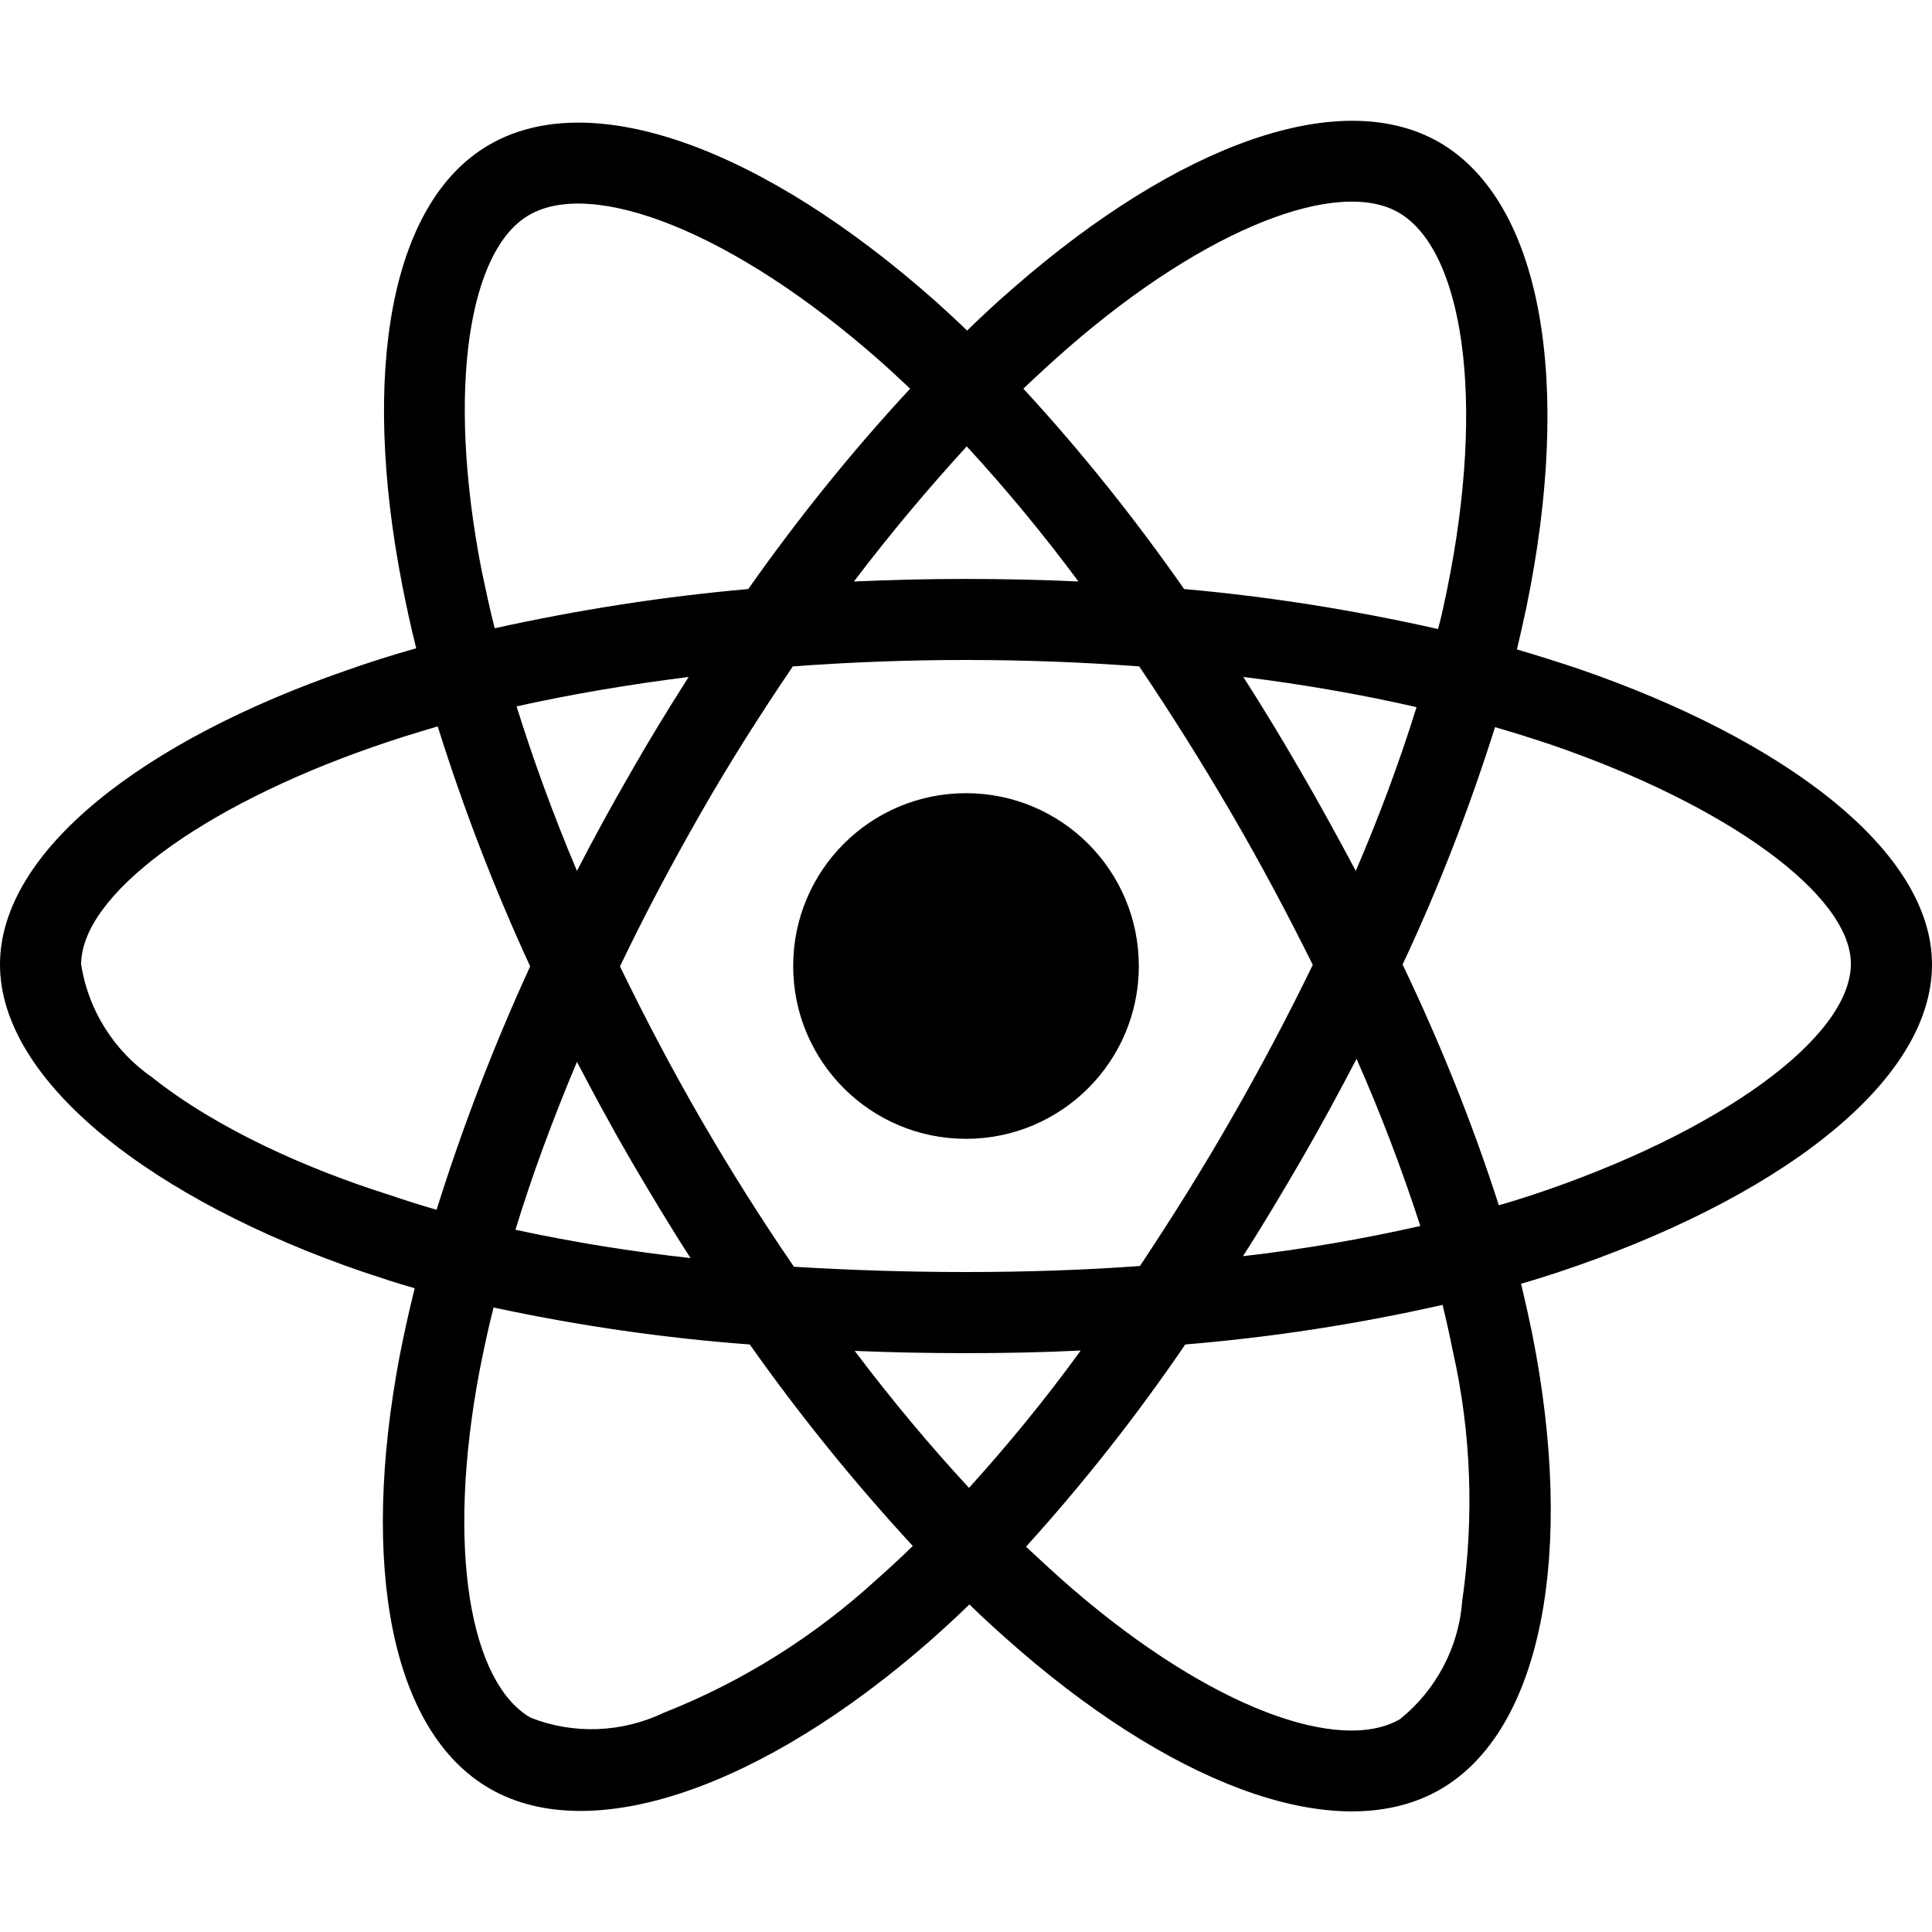
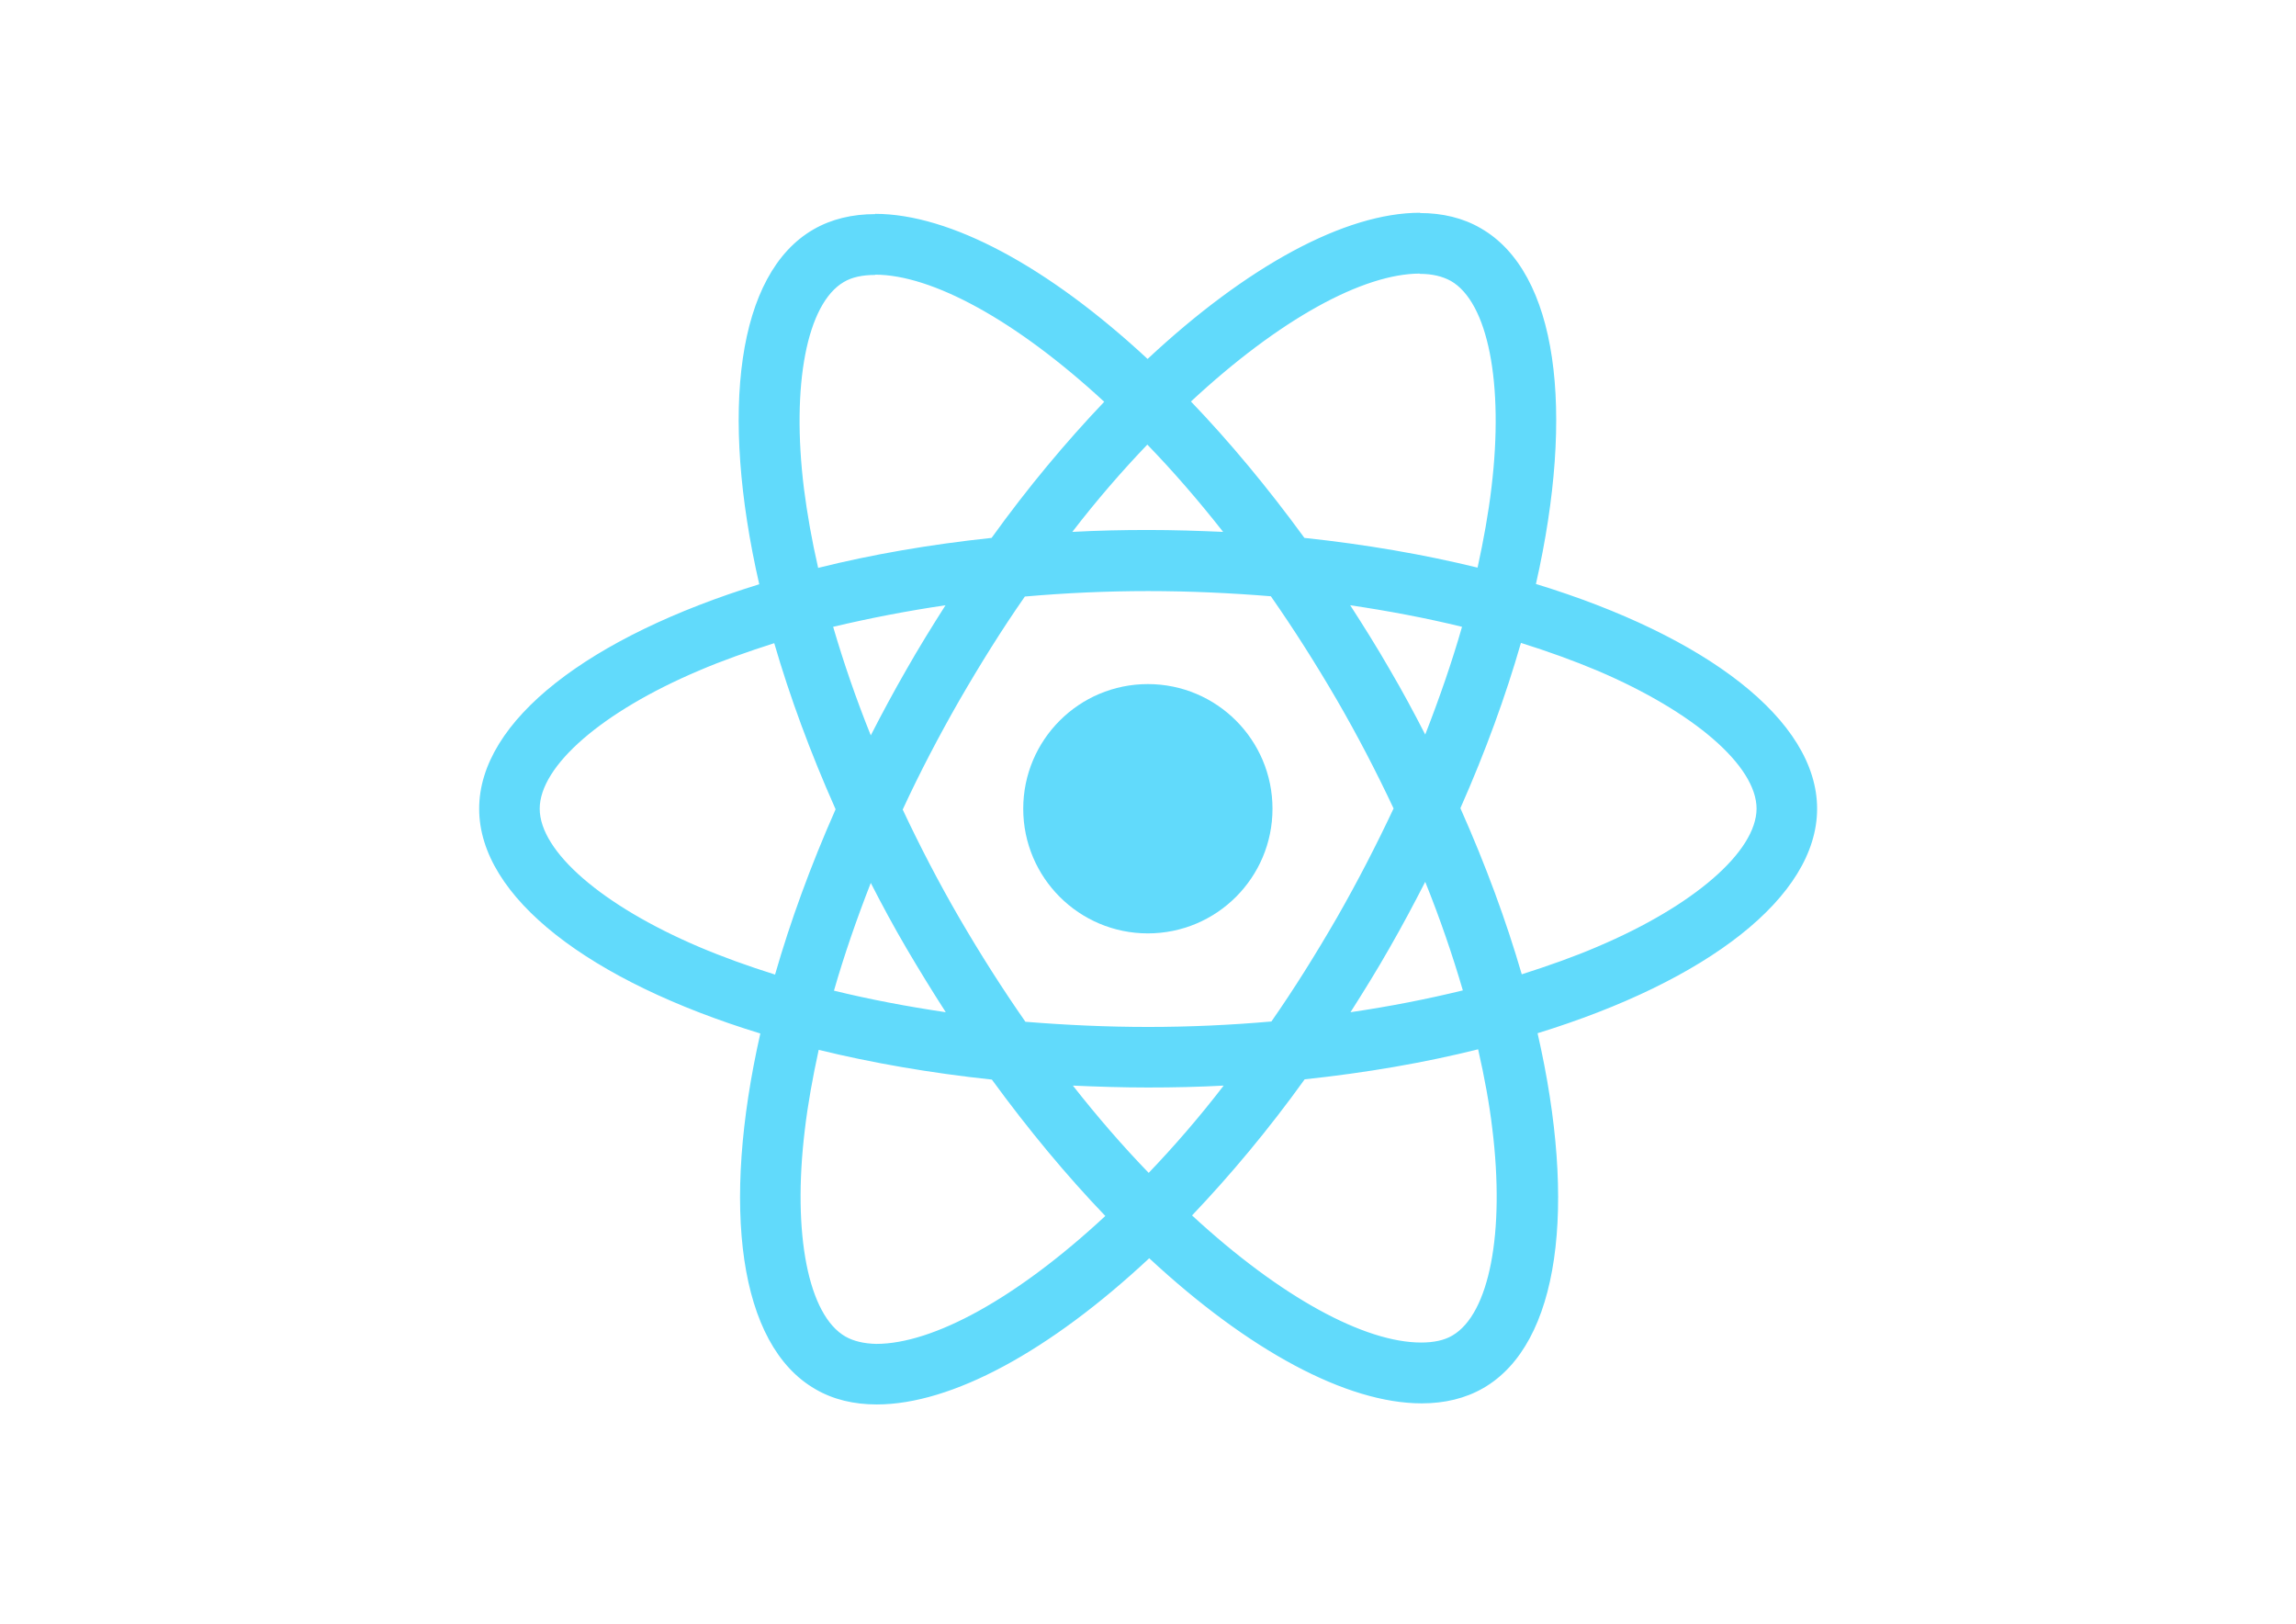
- <svg xmlns="http://www.w3.org/2000/svg" viewBox="0 0 512 512">
-   <path d="M418.2 177.2c-5.4-1.8-10.8-3.5-16.2-5.1.9-3.7 1.7-7.4 2.5-11.1 12.3-59.6 4.2-107.5-23.1-123.3-26.3-15.1-69.2.6-112.6 38.4-4.3 3.7-8.5 7.6-12.5 11.5-2.7-2.6-5.5-5.2-8.3-7.7-45.5-40.4-91.1-57.4-118.4-41.5-26.2 15.2-34 60.3-23 116.7 1.1 5.6 2.3 11.1 3.7 16.7-6.4 1.8-12.7 3.8-18.6 5.9C38.3 196.2 0 225.4 0 255.6c0 31.2 40.8 62.5 96.3 81.5 4.5 1.5 9 3 13.6 4.3-1.5 6-2.8 11.9-4 18-10.5 55.5-2.3 99.5 23.9 114.6 27 15.6 72.4-.4 116.6-39.1 3.5-3.1 7-6.3 10.5-9.7 4.4 4.3 9 8.4 13.6 12.4 42.8 36.8 85.1 51.7 111.2 36.6 27-15.6 35.8-62.9 24.4-120.5-.9-4.4-1.9-8.9-3-13.5 3.2-.9 6.3-1.9 9.4-2.9 57.7-19.1 99.5-50 99.5-81.7 0-30.3-39.4-59.7-93.8-78.4zM282.9 92.3c37.2-32.4 71.9-45.1 87.7-36 16.9 9.7 23.4 48.9 12.8 100.4-.7 3.4-1.4 6.7-2.3 10-22.2-5-44.7-8.6-67.3-10.6-13-18.6-27.2-36.4-42.6-53.1 3.9-3.7 7.7-7.2 11.7-10.7zM167.2 307.5c5.1 8.7 10.3 17.4 15.8 25.9-15.6-1.7-31.1-4.2-46.4-7.5 4.4-14.4 9.9-29.3 16.3-44.5 4.6 8.8 9.3 17.5 14.3 26.1zm-30.3-120.3c14.4-3.2 29.7-5.8 45.6-7.8-5.3 8.3-10.5 16.8-15.4 25.4-4.9 8.5-9.7 17.2-14.2 26-6.3-14.9-11.6-29.5-16-43.6zm27.4 68.9c6.6-13.8 13.8-27.3 21.4-40.6s15.8-26.2 24.4-38.9c15-1.1 30.3-1.7 45.9-1.7s31 .6 45.9 1.7c8.5 12.6 16.6 25.5 24.3 38.7s14.9 26.7 21.7 40.4c-6.7 13.8-13.9 27.4-21.6 40.8-7.6 13.3-15.7 26.2-24.2 39-14.9 1.1-30.4 1.6-46.1 1.6s-30.9-.5-45.6-1.4c-8.7-12.7-16.9-25.7-24.6-39s-14.8-26.8-21.5-40.6zm180.6 51.2c5.1-8.8 9.9-17.7 14.6-26.7 6.4 14.5 12 29.2 16.9 44.3-15.5 3.5-31.2 6.2-47 8 5.4-8.4 10.5-17 15.5-25.6zm14.4-76.5c-4.7-8.8-9.5-17.6-14.5-26.2-4.9-8.5-10-16.9-15.3-25.2 16.1 2 31.5 4.7 45.9 8-4.6 14.8-10 29.2-16.1 43.4zM256.2 118.3c10.5 11.4 20.4 23.4 29.6 35.8-19.8-.9-39.7-.9-59.5 0 9.8-12.9 19.9-24.9 29.9-35.8zM140.2 57c16.8-9.8 54.1 4.2 93.4 39 2.5 2.2 5 4.6 7.6 7-15.5 16.7-29.8 34.5-42.9 53.1-22.6 2-45 5.5-67.2 10.4-1.3-5.1-2.4-10.3-3.5-15.5-9.4-48.4-3.2-84.9 12.6-94zm-24.5 263.6c-4.2-1.2-8.3-2.5-12.4-3.9-21.3-6.7-45.5-17.3-63-31.2-10.1-7-16.9-17.8-18.8-29.9 0-18.3 31.6-41.7 77.2-57.6 5.7-2 11.5-3.8 17.3-5.5 6.8 21.7 15 43 24.5 63.6-9.6 20.9-17.9 42.5-24.8 64.5zm116.6 98c-16.5 15.1-35.6 27.1-56.4 35.3-11.1 5.3-23.9 5.8-35.3 1.3-15.9-9.2-22.5-44.5-13.5-92 1.1-5.6 2.3-11.2 3.7-16.7 22.4 4.8 45 8.1 67.9 9.8 13.2 18.7 27.7 36.6 43.2 53.4-3.2 3.1-6.4 6.1-9.6 8.9zm24.5-24.3c-10.2-11-20.4-23.2-30.3-36.3 9.6.4 19.5.6 29.5.6 10.3 0 20.4-.2 30.4-.7-9.2 12.7-19.1 24.8-29.6 36.4zm130.7 30c-.9 12.2-6.9 23.6-16.5 31.3-15.9 9.2-49.8-2.8-86.4-34.2-4.2-3.6-8.4-7.5-12.7-11.5 15.3-16.9 29.4-34.8 42.2-53.6 22.9-1.9 45.7-5.4 68.2-10.5 1 4.1 1.9 8.2 2.7 12.2 4.9 21.6 5.7 44.1 2.5 66.3zm18.2-107.5c-2.8.9-5.6 1.8-8.5 2.6-7-21.8-15.6-43.1-25.5-63.8 9.6-20.4 17.7-41.4 24.5-62.9 5.2 1.5 10.2 3.1 15 4.7 46.6 16 79.3 39.8 79.3 58 0 19.6-34.9 44.9-84.8 61.4zm-149.7-15c25.3 0 45.8-20.5 45.8-45.8s-20.5-45.8-45.8-45.8c-25.3 0-45.8 20.5-45.8 45.8s20.5 45.8 45.8 45.8z" />
+ <svg xmlns="http://www.w3.org/2000/svg" viewBox="0 0 841.9 595.3">
+   <g fill="#61DAFB">
+     <path d="M666.3 296.5c0-32.5-40.7-63.3-103.1-82.4 14.4-63.6 8-114.2-20.2-130.4-6.5-3.8-14.1-5.6-22.4-5.6v22.3c4.6 0 8.3.9 11.4 2.6 13.6 7.8 19.5 37.5 14.9 75.7-1.1 9.4-2.9 19.3-5.1 29.4-19.6-4.8-41-8.5-63.5-10.9-13.5-18.5-27.5-35.3-41.6-50 32.6-30.3 63.2-46.9 84-46.9V78c-27.5 0-63.5 19.6-99.9 53.6-36.4-33.8-72.4-53.2-99.9-53.2v22.3c20.7 0 51.4 16.5 84 46.6-14 14.7-28 31.4-41.3 49.9-22.6 2.4-44 6.1-63.6 11-2.3-10-4-19.7-5.2-29-4.7-38.2 1.1-67.9 14.6-75.8 3-1.8 6.9-2.6 11.5-2.6V78.5c-8.4 0-16 1.8-22.6 5.6-28.1 16.2-34.4 66.7-19.9 130.1-62.2 19.2-102.7 49.9-102.7 82.3 0 32.5 40.7 63.3 103.1 82.4-14.4 63.6-8 114.2 20.2 130.4 6.5 3.8 14.1 5.6 22.5 5.6 27.5 0 63.5-19.6 99.9-53.6 36.4 33.8 72.4 53.2 99.9 53.2 8.4 0 16-1.8 22.6-5.6 28.1-16.2 34.4-66.7 19.9-130.1 62-19.1 102.5-49.9 102.5-82.3zm-130.2-66.7c-3.7 12.9-8.3 26.2-13.5 39.5-4.1-8-8.4-16-13.1-24-4.6-8-9.5-15.8-14.4-23.4 14.2 2.1 27.9 4.7 41 7.9zm-45.8 106.5c-7.8 13.5-15.8 26.3-24.1 38.2-14.9 1.3-30 2-45.2 2-15.1 0-30.2-.7-45-1.9-8.3-11.9-16.4-24.6-24.2-38-7.6-13.1-14.5-26.4-20.8-39.8 6.2-13.4 13.2-26.8 20.7-39.9 7.8-13.5 15.8-26.3 24.1-38.2 14.9-1.3 30-2 45.2-2 15.1 0 30.2.7 45 1.9 8.3 11.9 16.4 24.6 24.2 38 7.6 13.1 14.5 26.4 20.8 39.8-6.3 13.4-13.2 26.8-20.7 39.9zm32.3-13c5.4 13.4 10 26.8 13.8 39.8-13.1 3.2-26.9 5.9-41.2 8 4.9-7.7 9.8-15.6 14.4-23.7 4.6-8 8.9-16.1 13-24.1zM421.2 430c-9.3-9.6-18.6-20.3-27.8-32 9 .4 18.2.7 27.5.7 9.4 0 18.7-.2 27.8-.7-9 11.7-18.3 22.4-27.5 32zm-74.4-58.9c-14.2-2.1-27.9-4.7-41-7.9 3.7-12.9 8.3-26.2 13.5-39.5 4.1 8 8.4 16 13.1 24 4.7 8 9.5 15.8 14.4 23.4zM420.7 163c9.3 9.6 18.6 20.3 27.8 32-9-.4-18.2-.7-27.5-.7-9.4 0-18.7.2-27.8.7 9-11.7 18.3-22.4 27.5-32zm-74 58.9c-4.9 7.7-9.8 15.6-14.4 23.7-4.6 8-8.9 16-13 24-5.4-13.4-10-26.8-13.8-39.8 13.1-3.1 26.9-5.8 41.2-7.9zm-90.5 125.2c-35.4-15.1-58.3-34.9-58.3-50.6 0-15.7 22.9-35.6 58.3-50.6 8.6-3.7 18-7 27.7-10.1 5.7 19.6 13.2 40 22.5 60.9-9.2 20.8-16.6 41.1-22.2 60.6-9.9-3.1-19.3-6.5-28-10.2zM310 490c-13.6-7.8-19.5-37.5-14.9-75.7 1.1-9.4 2.9-19.3 5.1-29.4 19.6 4.8 41 8.5 63.5 10.9 13.5 18.5 27.5 35.3 41.6 50-32.6 30.3-63.2 46.9-84 46.9-4.5-.1-8.3-1-11.3-2.7zm237.2-76.2c4.7 38.2-1.1 67.9-14.6 75.8-3 1.8-6.9 2.6-11.5 2.6-20.7 0-51.4-16.5-84-46.6 14-14.7 28-31.4 41.3-49.9 22.6-2.4 44-6.1 63.6-11 2.3 10.1 4.1 19.8 5.2 29.1zm38.5-66.7c-8.6 3.7-18 7-27.7 10.1-5.7-19.6-13.2-40-22.5-60.9 9.2-20.8 16.6-41.1 22.2-60.6 9.9 3.1 19.3 6.5 28.1 10.2 35.4 15.1 58.3 34.9 58.3 50.6-.1 15.7-23 35.6-58.4 50.6zM320.8 78.4z" />
+     <circle cx="420.9" cy="296.5" r="45.7" />
+     <path d="M520.5 78.1z" />
+   </g>
</svg>
